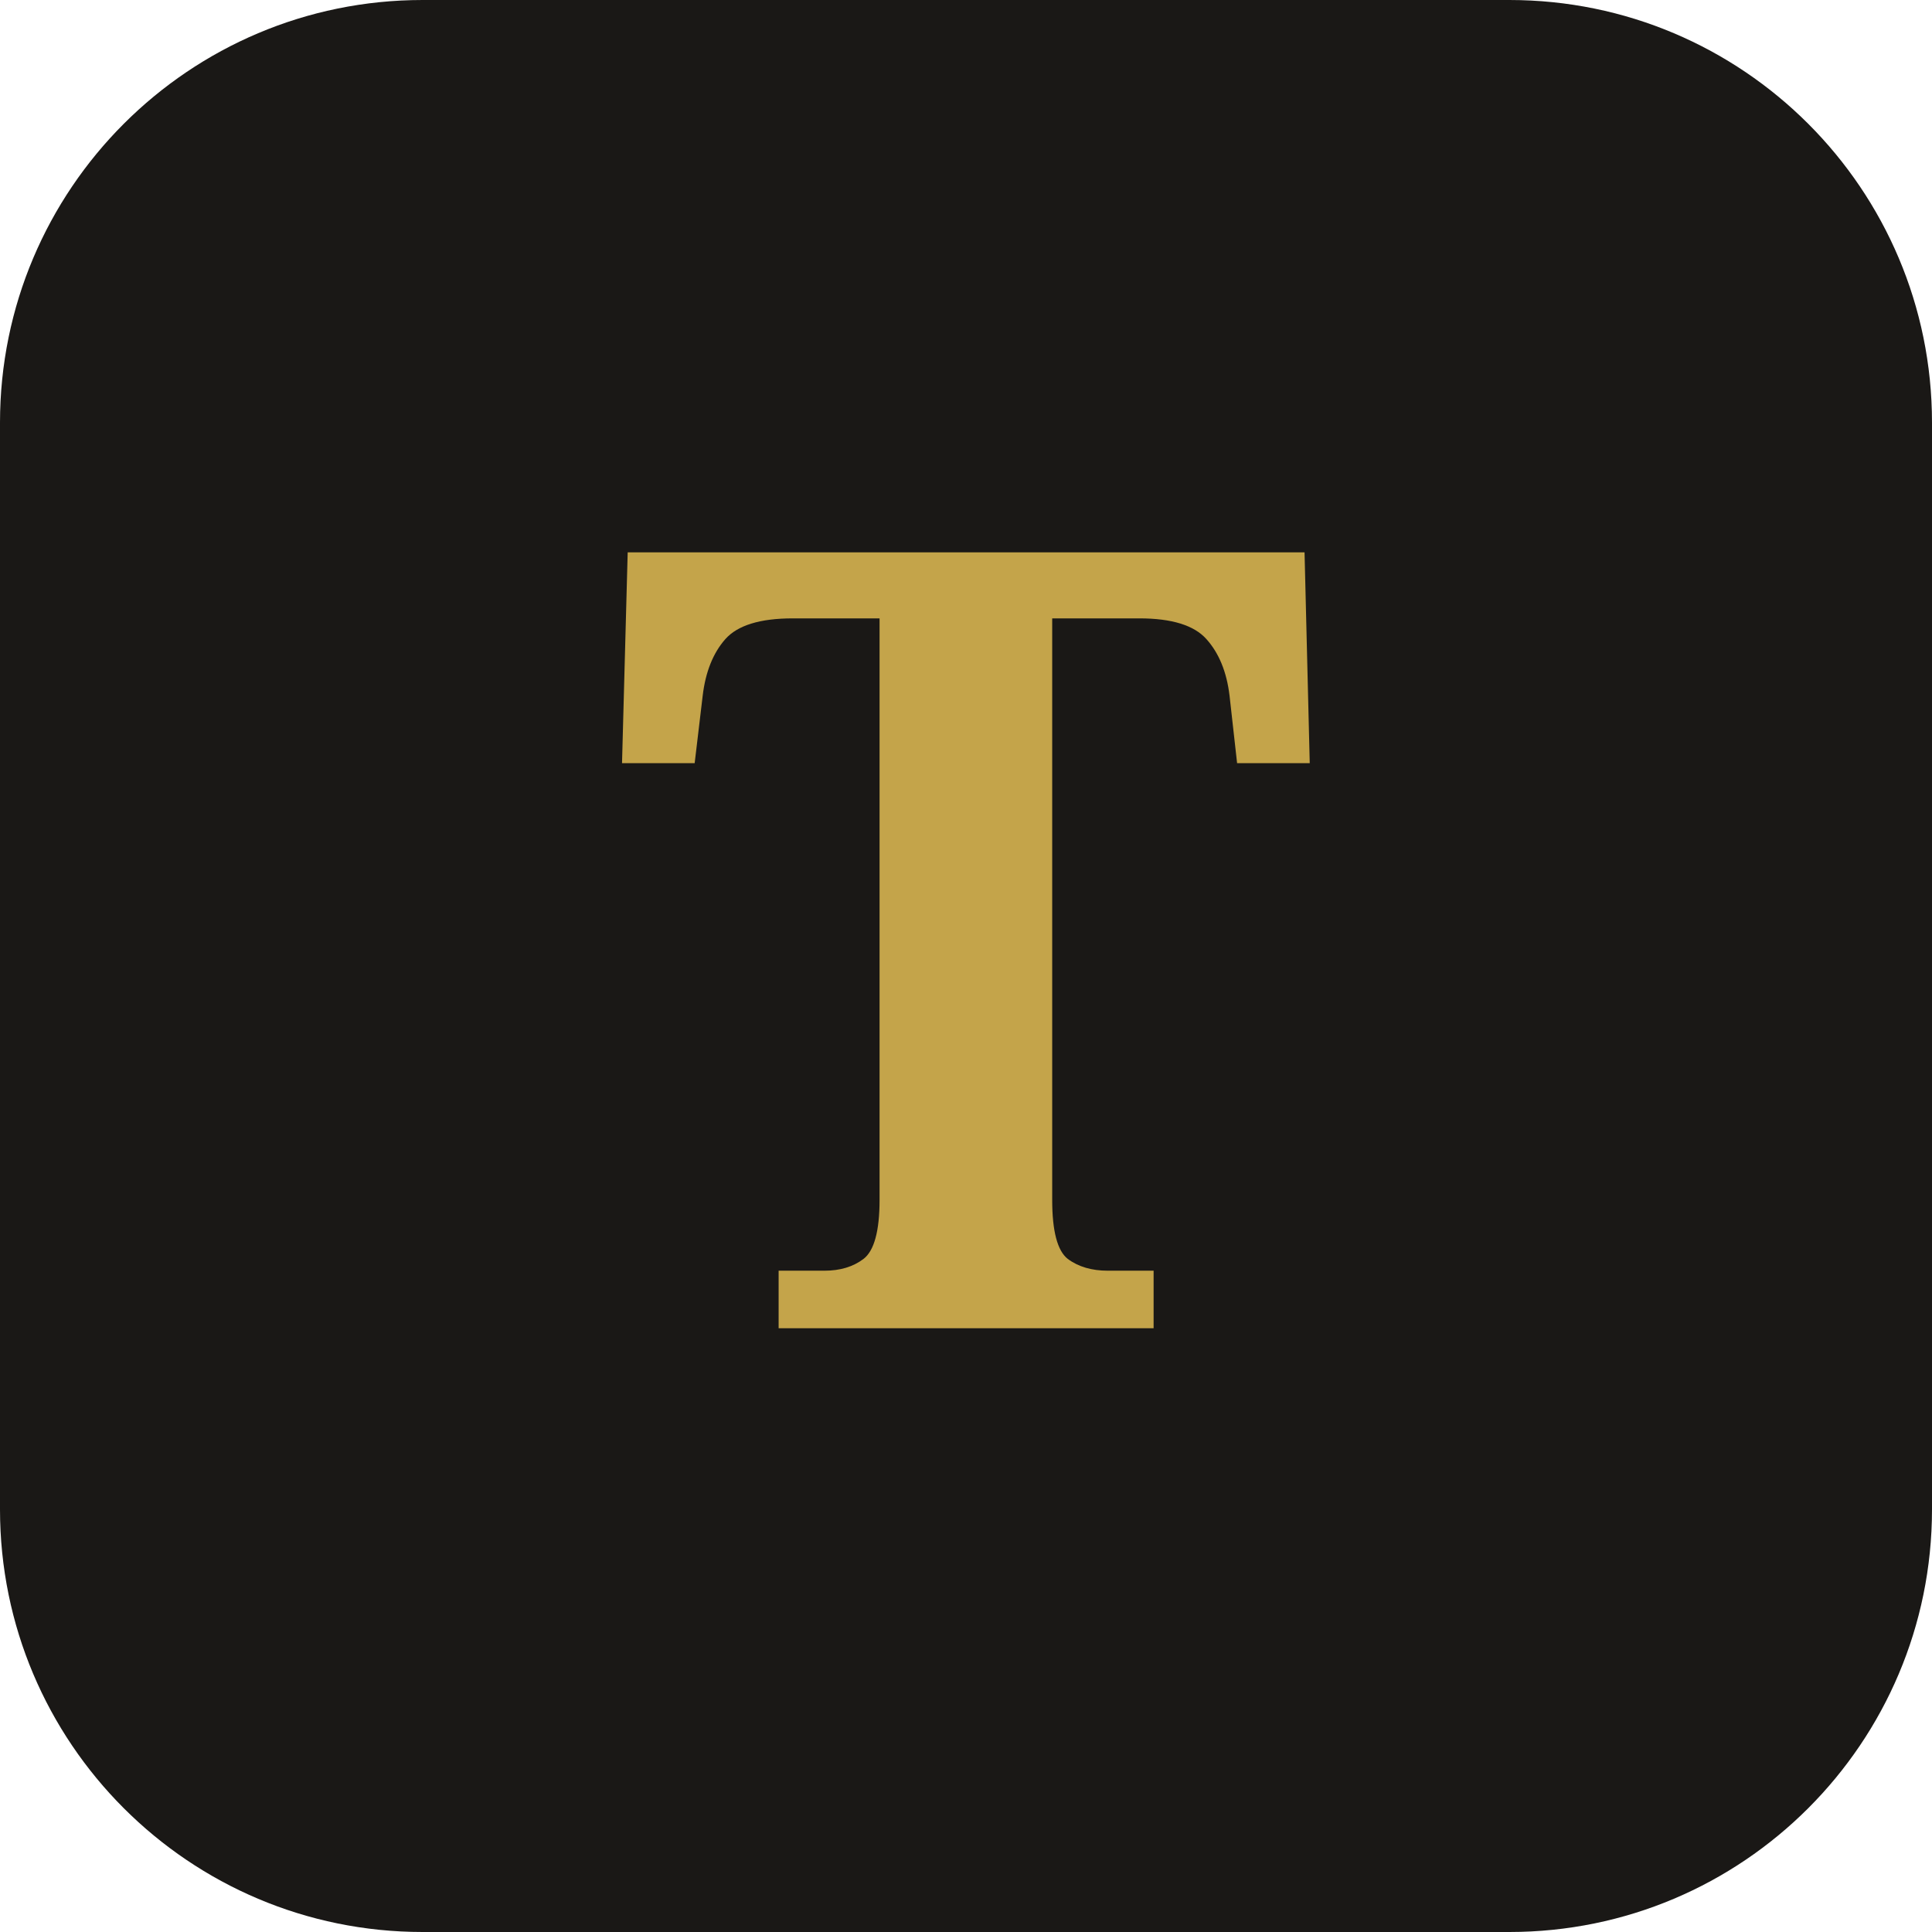
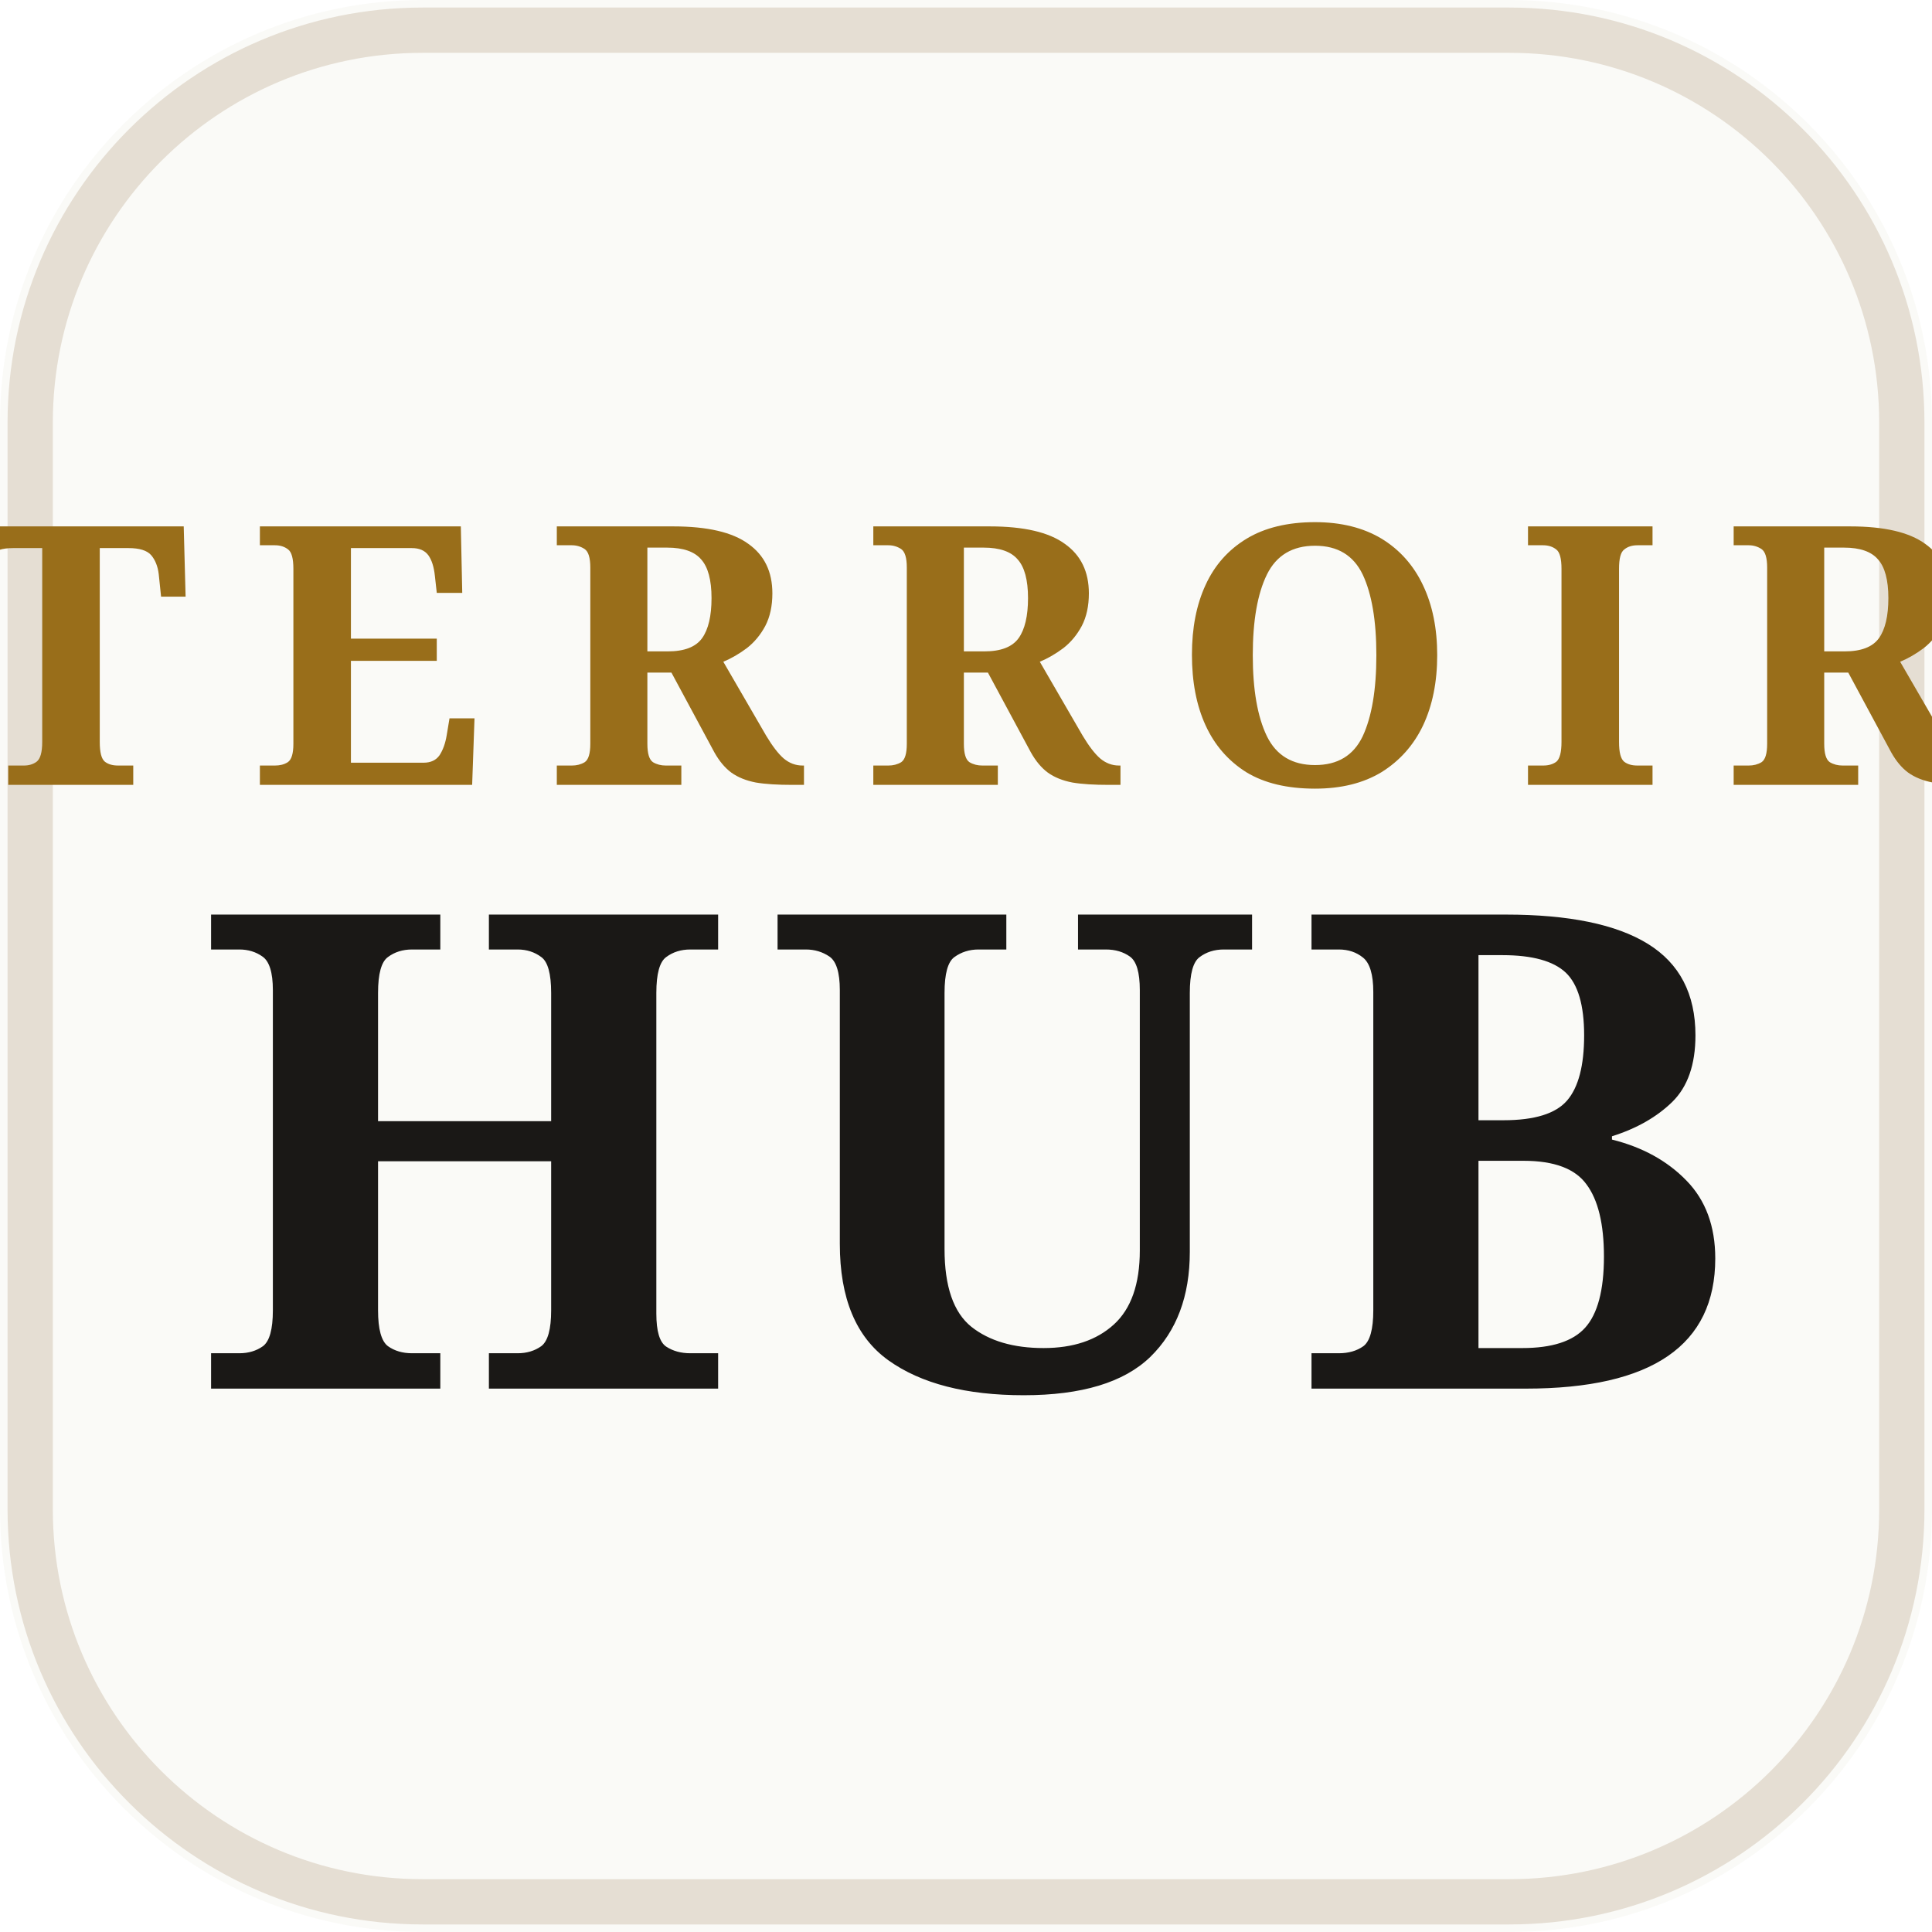
<svg xmlns="http://www.w3.org/2000/svg" viewBox="0 0 64 64">
-   <rect width="64" height="64" rx="14" fill="#1a1816" />
-   <text x="32" y="44" font-family="serif" font-size="36" font-weight="bold" fill="#C4A44A" text-anchor="middle">T</text>
+   <rect width="64" height="64" rx="14" fill="#FAFAF7" />
+   <rect x="1" y="1" width="62" height="62" rx="13" fill="none" stroke="#E5DED3" stroke-width="1.5" />
+   <text x="32" y="26" font-family="serif" font-size="12" font-weight="600" fill="#996E1A" text-anchor="middle" letter-spacing="2">TERROIR</text>
+   <text x="32" y="46" font-family="serif" font-size="22" font-weight="bold" fill="#1a1816" text-anchor="middle" letter-spacing="1">HUB</text>
</svg>
